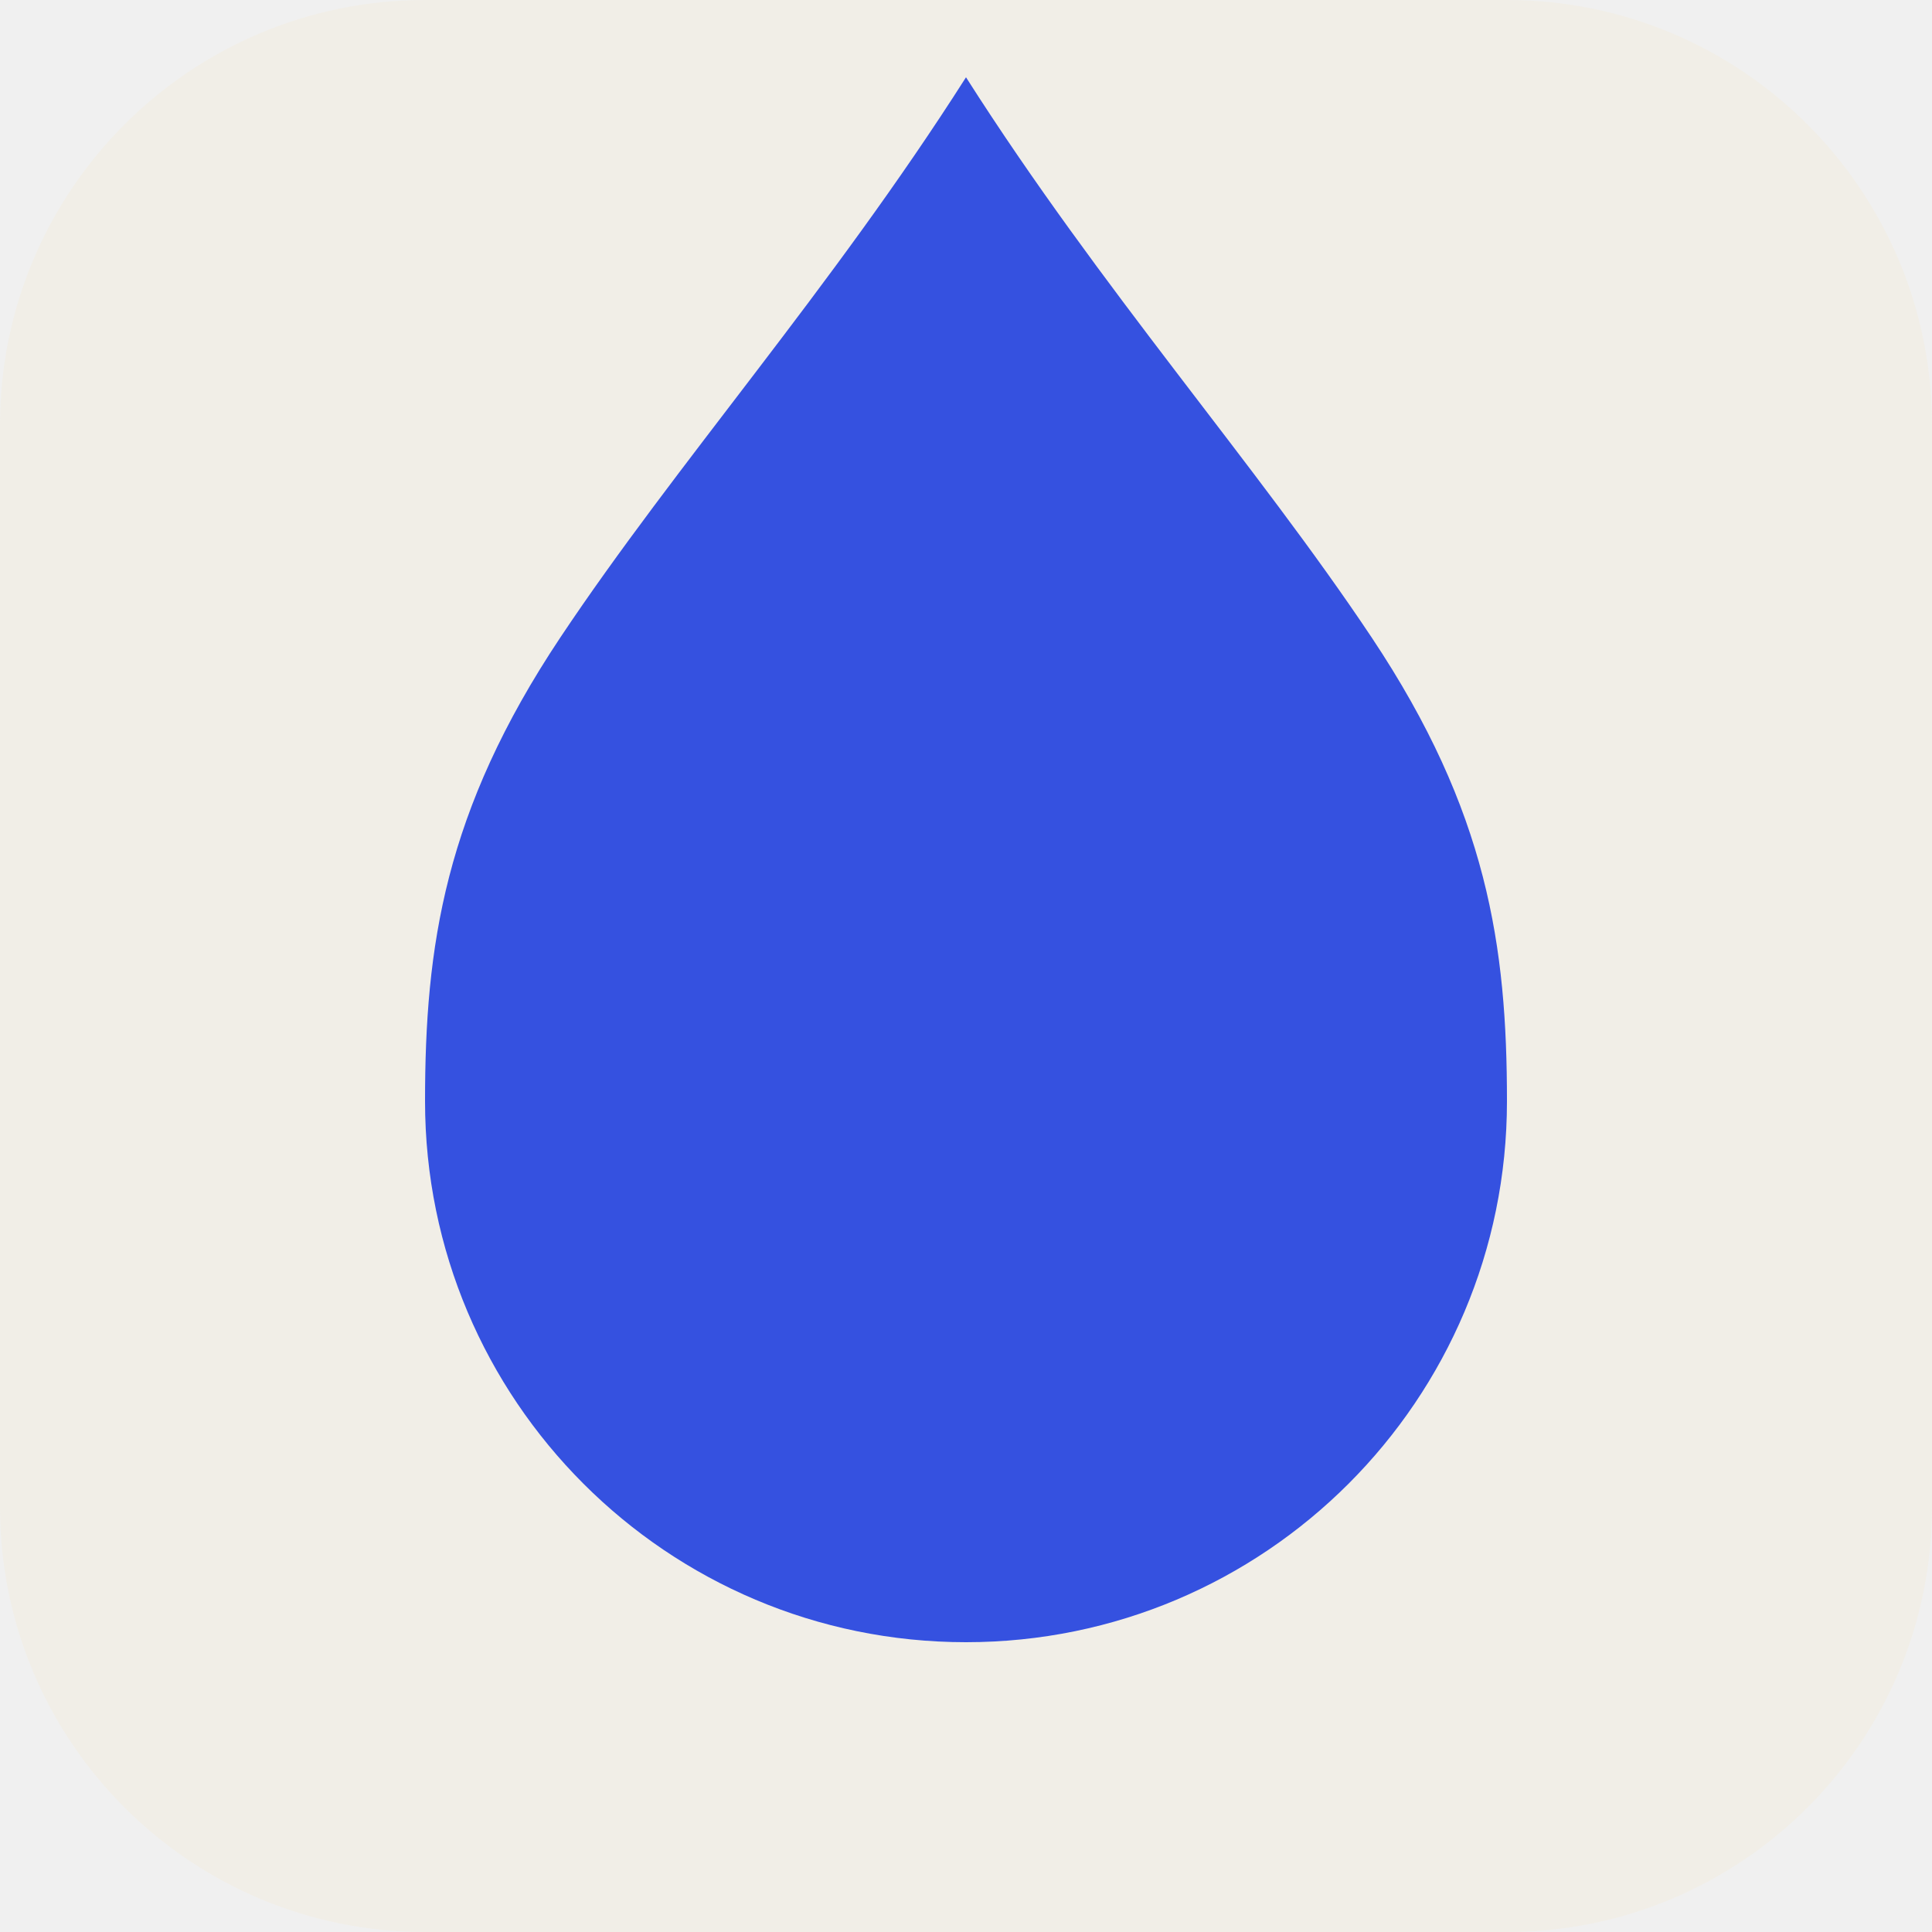
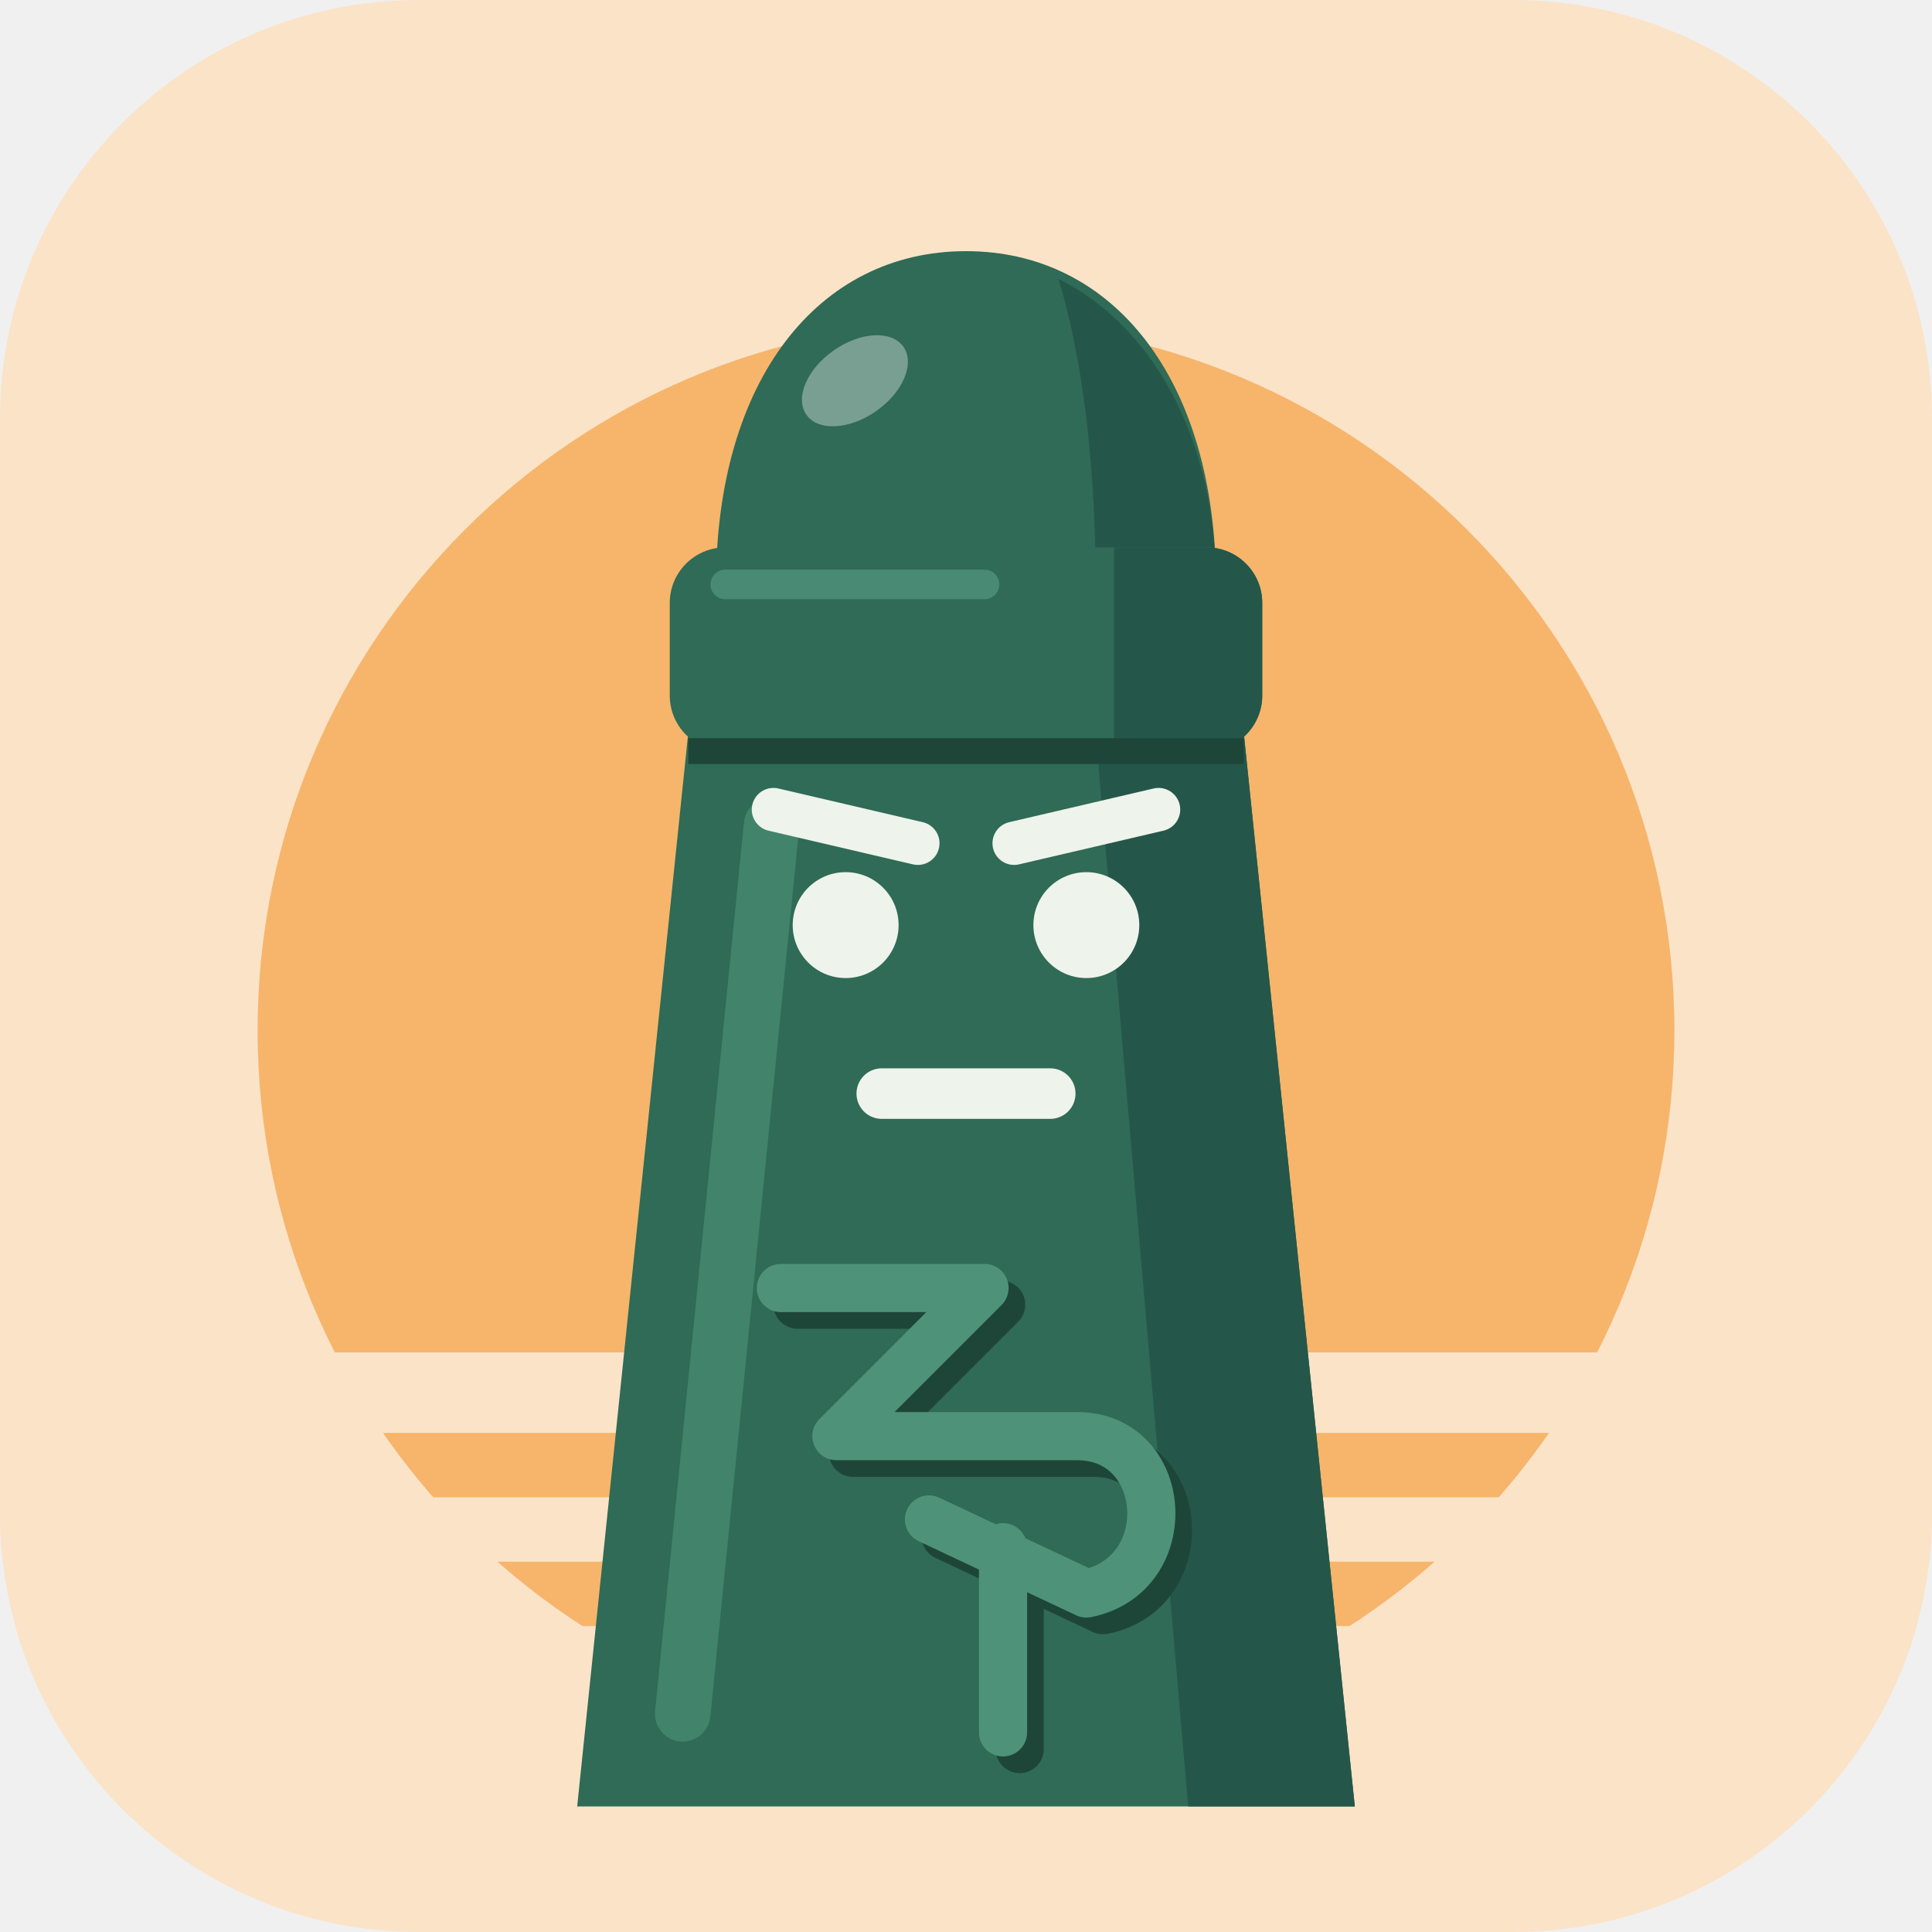
- <svg xmlns="http://www.w3.org/2000/svg" viewBox="0 0 100 100">
-   <rect width="100" height="100" rx="22" fill="#F1EEE7" />
-   <path fill="#3551E0" d="M50 4 C43 15 35 24 29 33 C23 42 22 49 22 57 A28 28 0 0 0 78 57 C78 49 77 42 71 33 C65 24 57 15 50 4 Z" />
+ <svg xmlns="http://www.w3.org/2000/svg" viewBox="0 0 120 120">
+   <defs>
+     <clipPath id="r">
+       <rect width="120" height="120" rx="26" />
+     </clipPath>
+   </defs>
+   <g clip-path="url(#r)">
+     <rect width="120" height="120" fill="#fbe3c8" />
+     <circle cx="60" cy="64" r="44" fill="#f6b56b" />
+     <rect x="0" y="84" width="120" height="5" fill="#fbe3c8" />
+     <rect x="0" y="93" width="120" height="4" fill="#fbe3c8" />
+     <rect x="0" y="101" width="120" height="3" fill="#fbe3c8" />
+     <g transform="translate(-9 -12) scale(1.15)">
+       <path d="M45 50l-6 58h42l-6-58z" fill="#2f6b56" />
+       <path d="M67 50l5 58h9l-6-58z" fill="#24574a" />
+       <path d="M49.5 55l-4.8 48" stroke="#4f927a" stroke-width="3" stroke-linecap="round" opacity=".6" />
+       <path d="M46.5 42c0-11 5.5-18 13.5-18s13.5 7 13.5 18z" fill="#2f6b56" />
+       <path d="M65 25.5c5 2.5 8.5 8.5 8.5 16.5H67c0-7-.8-12.5-2-16.5z" fill="#24574a" />
+       <ellipse cx="54" cy="31" rx="3.2" ry="2" transform="rotate(-35 54 31)" fill="#fff" opacity=".35" />
+       <rect x="44" y="40" width="32" height="11" rx="3" fill="#2f6b56" />
+       <path d="M68 40h5a3 3 0 0 1 3 3v5a3 3 0 0 1-3 3h-5z" fill="#24574a" />
+       <path d="M47 42h14" stroke="#4f927a" stroke-width="1.6" stroke-linecap="round" opacity=".8" />
+       <path d="M45 51h30" stroke="#1d4639" stroke-width="1.4" />
+       <g transform="translate(60 63) scale(1.3) translate(-60 -63)">
+         <circle cx="55" cy="61" r="2.2" fill="#eef3ec" />
+         <circle cx="65" cy="61" r="2.2" fill="#eef3ec" />
+         <path d="M52 56.2l6 1.4M68 56.2l-6 1.4" fill="none" stroke="#eef3ec" stroke-width="1.8" stroke-linecap="round" />
+         <path d="M56.5 68h7" fill="none" stroke="#eef3ec" stroke-width="2.1" stroke-linecap="round" />
+       </g>
+       <path d="M50 80h11l-8 8h13c5 0 5.5 7.5.5 8.5l-8.5-4M62 94v10" transform="translate(.9 .9)" fill="none" stroke="#1d4639" stroke-width="2.6" stroke-linecap="round" stroke-linejoin="round" />
+       <path d="M50 80h11l-8 8h13c5 0 5.5 7.5.5 8.5l-8.5-4M62 94v10" fill="none" stroke="#4f927a" stroke-width="2.6" stroke-linecap="round" stroke-linejoin="round" />
+     </g>
+   </g>
</svg>
